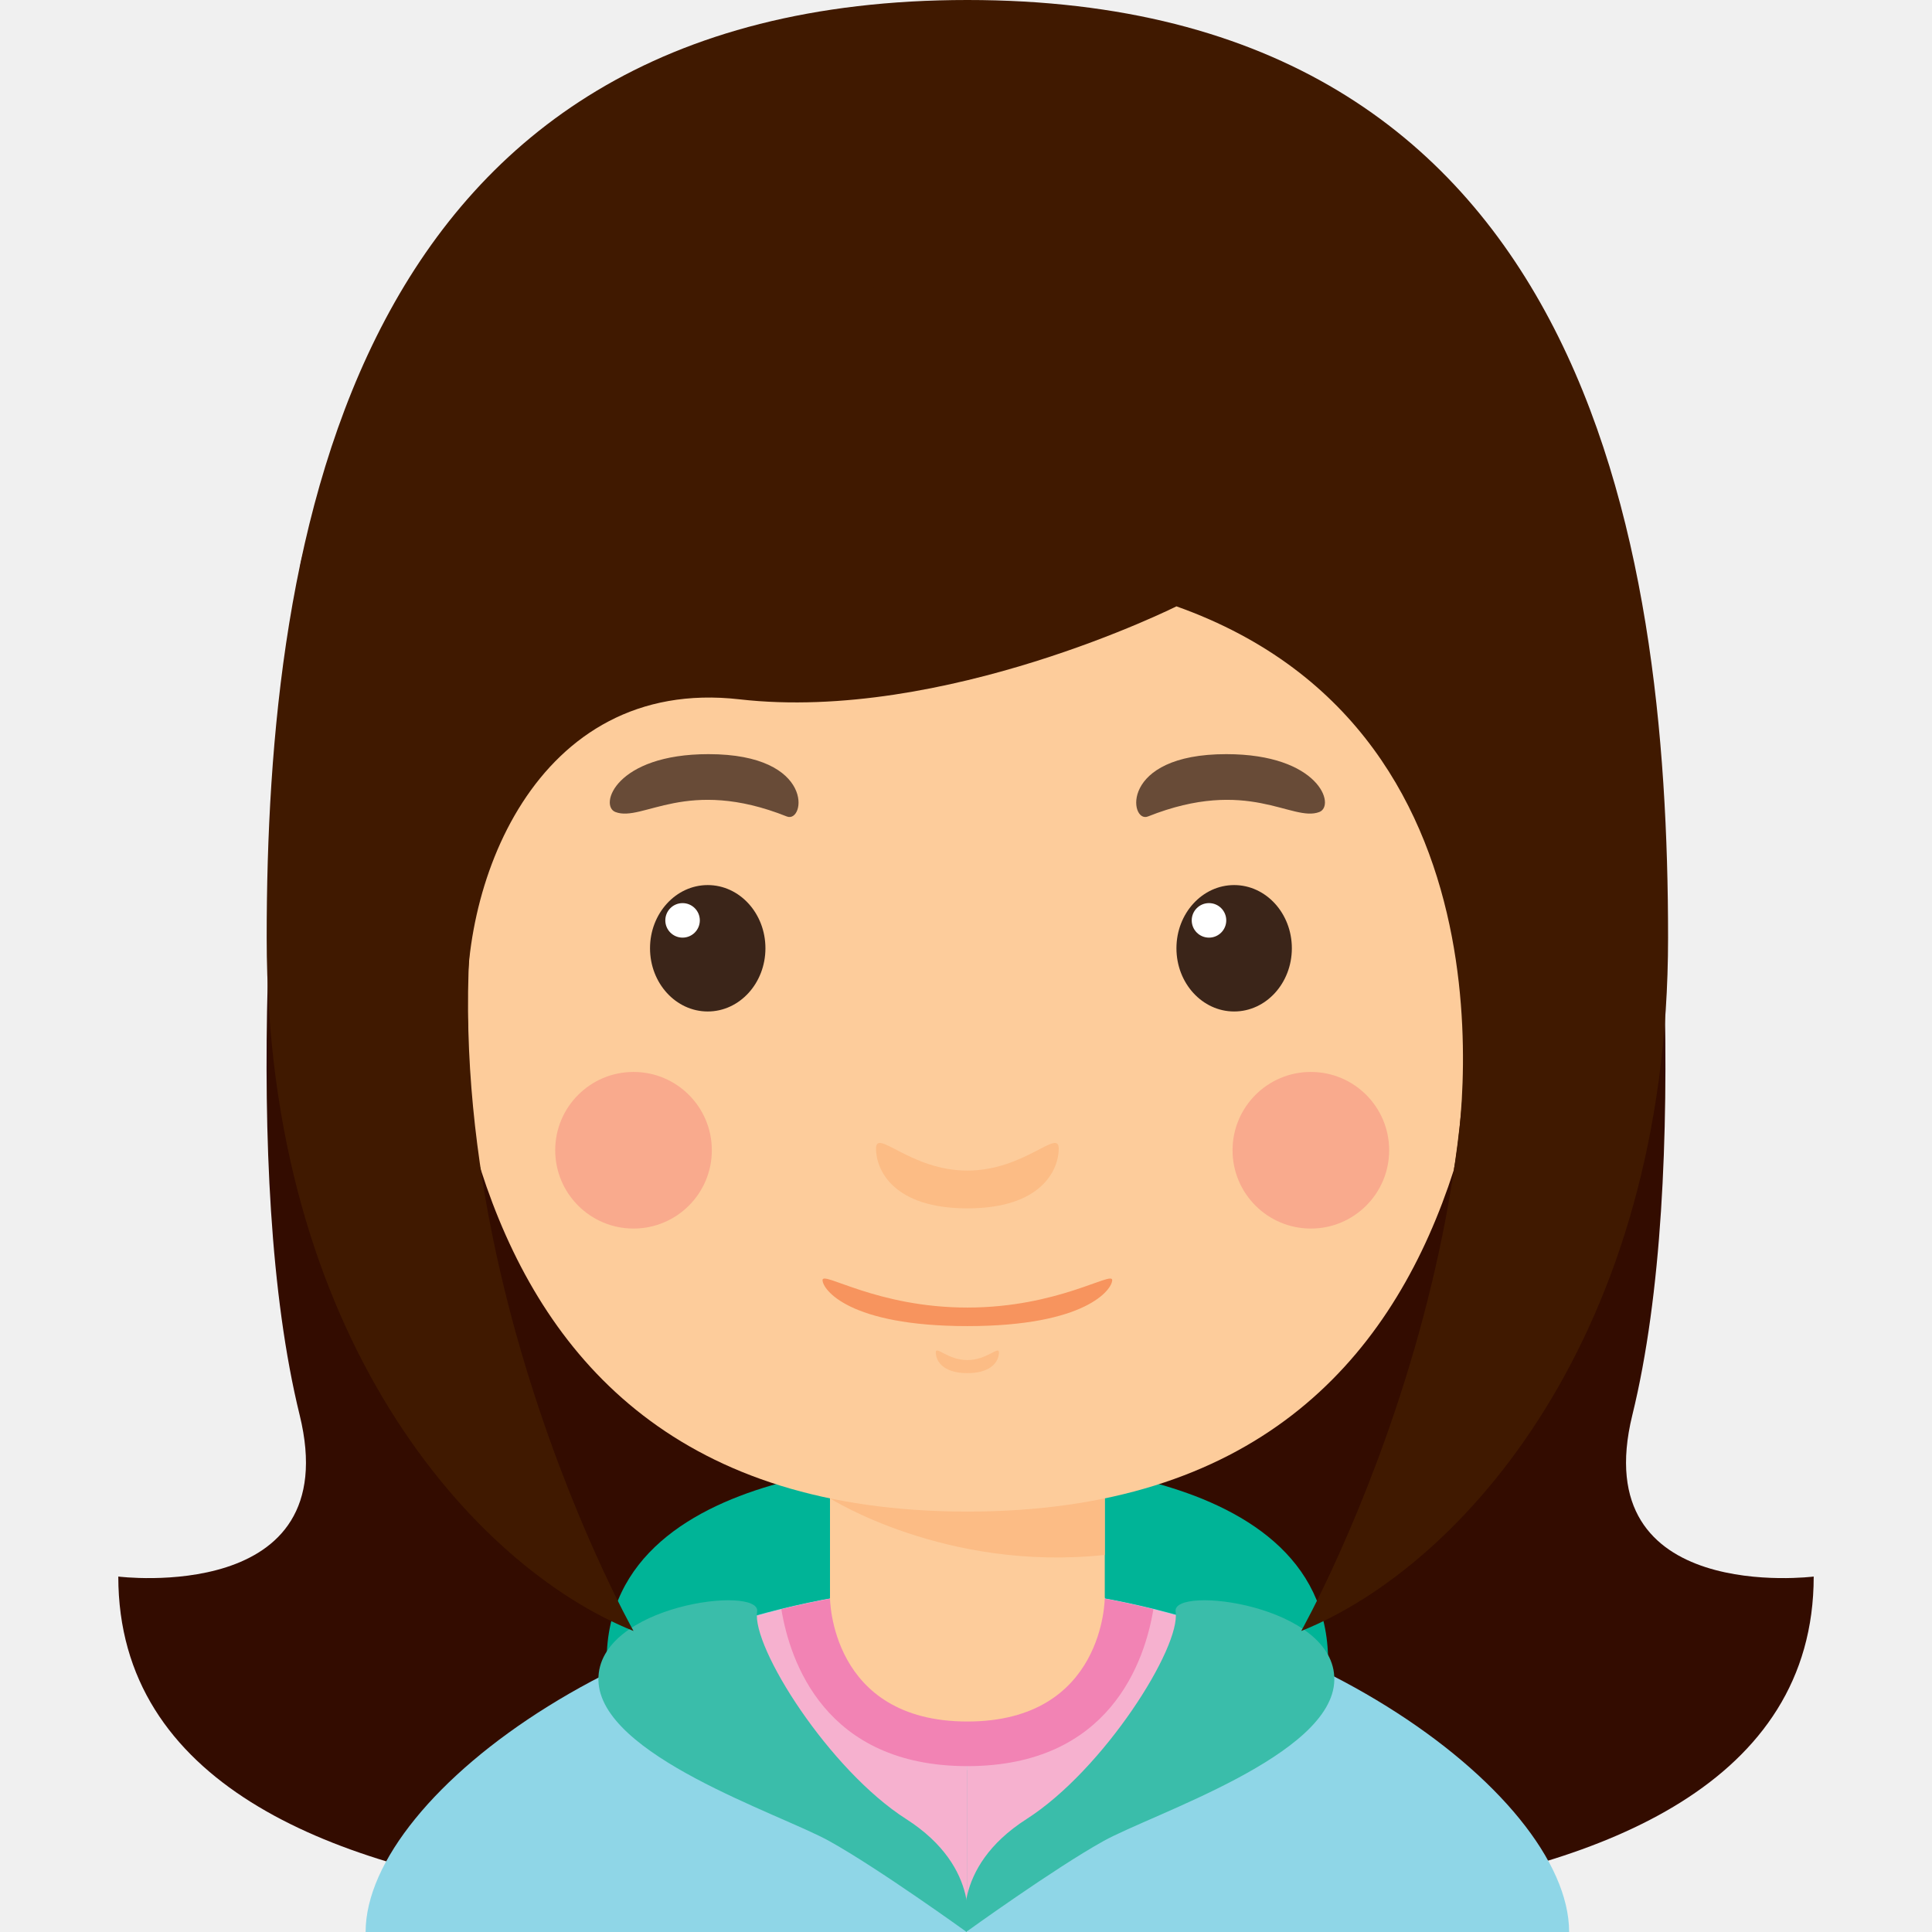
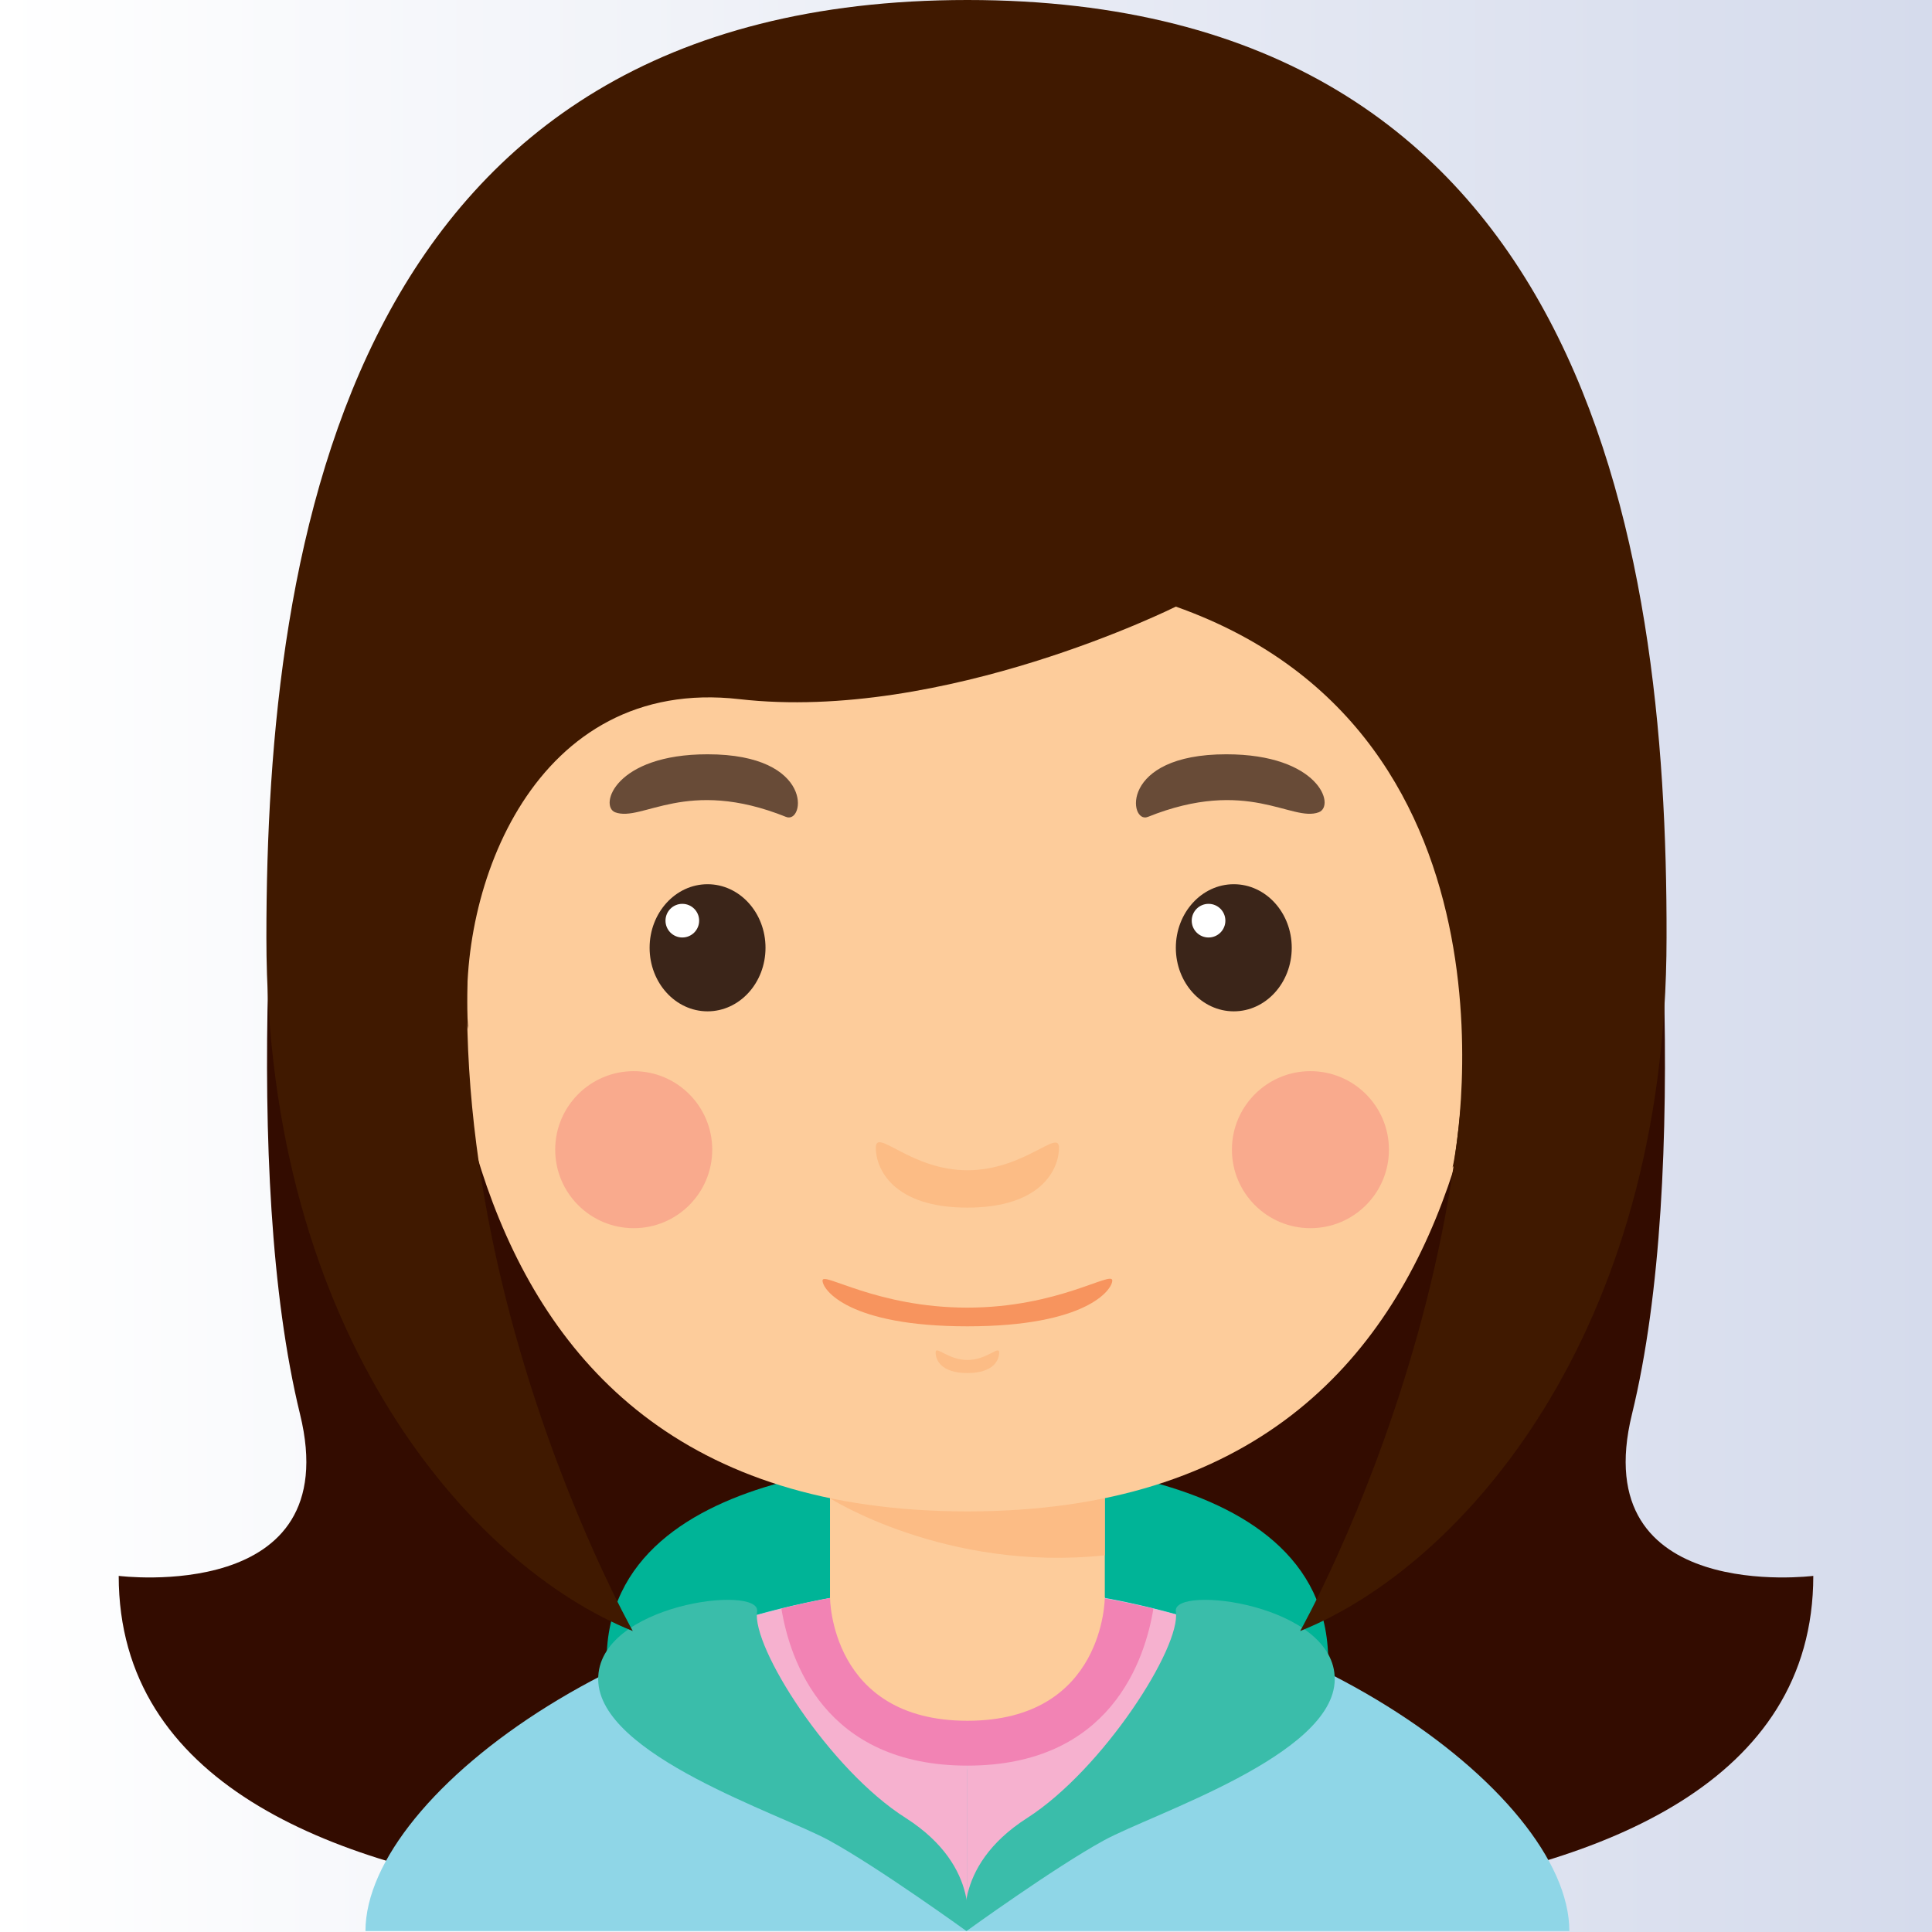
- <svg xmlns="http://www.w3.org/2000/svg" version="1.1" id="Capa_1" x="0px" y="0px" viewBox="0 0 206.676 206.676" style="enable-background:new 0 0 206.676 206.676;" xml:space="preserve">
+ <svg xmlns="http://www.w3.org/2000/svg" version="1.1" id="Capa_1" x="0px" y="0px" viewBox="0 0 206.7 206.7" style="enable-background:new 0 0 206.7 206.7;" xml:space="preserve">
+   <style type="text/css">
+ 	.st0{fill:url(#SVGID_1_);}
+ 	.st1{fill:#330C00;}
+ 	.st2{fill:#00B497;}
+ 	.st3{fill:#FDCC9B;}
+ 	.st4{fill:#FCBC85;}
+ 	.st5{fill:#3B2519;}
+ 	.st6{fill:#FFFFFF;}
+ 	.st7{fill:#684B37;}
+ 	.st8{fill:#F7945E;}
+ 	.st9{fill:#F9AA8D;}
+ 	.st10{fill:#8FD6E7;}
+ 	.st11{fill:#F6B1CF;}
+ 	.st12{fill:#F283B4;}
+ 	.st13{fill:#3ABDAA;}
+ 	.st14{fill:#401900;}
+ </style>
+   <linearGradient id="SVGID_1_" gradientUnits="userSpaceOnUse" x1="0" y1="102.662" x2="206.676" y2="102.662" gradientTransform="matrix(1 0 0 -1 0 206)">
+     <stop offset="0" style="stop-color:#FFFFFF" />
+     <stop offset="1" style="stop-color:#D5DBEC" />
+   </linearGradient>
+   <rect class="st0" width="206.7" height="206.7" />
  <g>
-     <path style="fill:#330C00;" d="M103.485,43.514v160.004c0,0-90.83,9.412-90.83-34.866c0,0,24.397,3.075,19.402-17.273   c-6.332-25.796-2.79-67.574,0-90.408C34.847,38.136,103.485,43.514,103.485,43.514z" />
-     <path style="fill:#330C00;" d="M103.191,43.514v160.004c0,0,90.83,9.412,90.83-34.866c0,0-24.397,3.075-19.402-17.273   c6.332-25.796,2.79-67.574,0-90.408C171.828,38.136,103.191,43.514,103.191,43.514z" />
-     <path style="fill:#00B497;" d="M105.07,179.723v-23.311c0,0,37.002-1.121,37.002,21.274L105.07,179.723z" />
-     <path style="fill:#00B497;" d="M101.9,179.723v-23.311c0,0-37.002-1.121-37.002,21.274L101.9,179.723z" />
+     <path class="st1" d="M103.5,43.5v160c0,0-90.8,9.4-90.8-34.9c0,0,24.4,3.1,19.4-17.3c-6.3-25.8-2.8-67.6,0-90.4   C34.8,38.1,103.5,43.5,103.5,43.5z" />
+     <path class="st1" d="M103.2,43.5v160c0,0,90.8,9.4,90.8-34.9c0,0-24.4,3.1-19.4-17.3c6.3-25.8,2.8-67.6,0-90.4   C171.8,38.1,103.2,43.5,103.2,43.5z" />
+     <path class="st2" d="M105.1,179.7v-23.3c0,0,37-1.1,37,21.3L105.1,179.7z" />
+     <path class="st2" d="M101.9,179.7v-23.3c0,0-37-1.1-37,21.3L101.9,179.7z" />
    <g>
      <g>
-         <rect x="88.788" y="156.41" style="fill:#FDCC9B;" width="29.395" height="32.923" />
-         <path style="fill:#FCBC85;" d="M88.788,160.288c0,0,12.364,7.874,29.395,6.051v-9.929H88.788V160.288z" />
-         <ellipse style="fill:#FCBC85;" cx="46.4" cy="105.36" rx="14.343" ry="16.364" />
-         <ellipse style="fill:#FCBC85;" cx="160.568" cy="105.36" rx="14.343" ry="16.364" />
-         <path style="fill:#FDCC9B;" d="M160.51,74.104c0-24.104-17.637-41.74-57.025-41.74c-39.39,0-57.026,17.637-57.026,41.74     c0,24.104-4.115,87.597,57.026,87.597C164.626,161.701,160.51,98.209,160.51,74.104z" />
+         <rect x="88.8" y="156.4" class="st3" width="29.4" height="32.9" />
+         <path class="st4" d="M88.8,160.3c0,0,12.4,7.9,29.4,6.1v-9.9H88.8V160.3z" />
+         <ellipse class="st4" cx="46.4" cy="105.4" rx="14.3" ry="16.4" />
+         <ellipse class="st4" cx="160.6" cy="105.4" rx="14.3" ry="16.4" />
+         <path class="st3" d="M160.5,74.1c0-24.1-17.6-41.7-57-41.7c-39.4,0-57,17.6-57,41.7c0,24.1-4.1,87.6,57,87.6     C164.6,161.7,160.5,98.2,160.5,74.1z" />
        <g>
          <g>
-             <ellipse style="fill:#3B2519;" cx="75.709" cy="101.442" rx="6.173" ry="6.761" />
-             <circle style="fill:#FFFFFF;" cx="73.018" cy="98.457" r="1.846" />
+             <ellipse class="st5" cx="75.7" cy="101.4" rx="6.2" ry="6.8" />
+             <circle class="st6" cx="73" cy="98.5" r="1.8" />
          </g>
-           <path style="fill:#684B37;" d="M65.834,86.865c2.919,1.117,7.606-3.799,18.336,0.478c1.955,0.78,3.123-6.668-8.378-6.668      C65.834,80.675,64.07,86.189,65.834,86.865z" />
+           <path class="st7" d="M65.8,86.9c2.9,1.1,7.6-3.8,18.3,0.5c2,0.8,3.1-6.7-8.4-6.7C65.8,80.7,64.1,86.2,65.8,86.9z" />
          <g>
-             <ellipse style="fill:#3B2519;" cx="132.023" cy="101.442" rx="6.173" ry="6.761" />
-             <circle style="fill:#FFFFFF;" cx="129.332" cy="98.457" r="1.847" />
+             <ellipse class="st5" cx="132" cy="101.4" rx="6.2" ry="6.8" />
+             <circle class="st6" cx="129.3" cy="98.5" r="1.8" />
          </g>
-           <path style="fill:#684B37;" d="M141.135,86.865c-2.919,1.117-7.605-3.799-18.335,0.478c-1.955,0.78-3.123-6.668,8.378-6.668      C141.135,80.675,142.899,86.189,141.135,86.865z" />
+           <path class="st7" d="M141.1,86.9c-2.9,1.1-7.6-3.8-18.3,0.5c-2,0.8-3.1-6.7,8.4-6.7C141.1,80.7,142.9,86.2,141.1,86.9z" />
        </g>
-         <path style="fill:#FCBC85;" d="M103.485,125.223c-6.1,0-9.774-4.557-9.774-2.352c0,2.204,1.764,6.394,9.774,6.394     c8.01,0,9.773-4.189,9.773-6.394C113.258,120.666,109.584,125.223,103.485,125.223z" />
-         <path style="fill:#FCBC85;" d="M103.485,145.493c-2.11,0-3.381-1.576-3.381-0.813s0.61,2.212,3.381,2.212s3.38-1.449,3.38-2.212     S105.594,145.493,103.485,145.493z" />
-         <path style="fill:#F7945E;" d="M103.485,139.876c-9.669,0-15.493-3.938-15.493-2.94c0,0.997,2.796,4.924,15.493,4.924     c12.697,0,15.493-3.927,15.493-4.924C118.978,135.939,113.153,139.876,103.485,139.876z" />
+         <path class="st4" d="M103.5,125.2c-6.1,0-9.8-4.6-9.8-2.4c0,2.2,1.8,6.4,9.8,6.4s9.8-4.2,9.8-6.4     C113.3,120.7,109.6,125.2,103.5,125.2z" />
+         <path class="st4" d="M103.5,145.5c-2.1,0-3.4-1.6-3.4-0.8s0.6,2.2,3.4,2.2s3.4-1.4,3.4-2.2S105.6,145.5,103.5,145.5z" />
+         <path class="st8" d="M103.5,139.9c-9.7,0-15.5-3.9-15.5-2.9c0,1,2.8,4.9,15.5,4.9s15.5-3.9,15.5-4.9     C119,135.9,113.2,139.9,103.5,139.9z" />
      </g>
-       <circle style="fill:#F9AA8D;" cx="67.771" cy="123.048" r="8.377" />
-       <circle style="fill:#F9AA8D;" cx="140.229" cy="123.048" r="8.377" />
+       <circle class="st9" cx="67.8" cy="123" r="8.4" />
+       <circle class="st9" cx="140.2" cy="123" r="8.4" />
    </g>
-     <path style="fill:#8FD6E7;" d="M103.485,169.638v37.038H39.112C39.112,191.685,69.681,169.638,103.485,169.638z" />
-     <path style="fill:#8FD6E7;" d="M103.485,169.638v37.038h64.372C167.857,191.685,137.289,169.638,103.485,169.638z" />
-     <path style="fill:#F6B1CF;" d="M103.485,204.999v-35.361c-9.417,0-18.551,1.752-26.874,4.544L103.485,204.999z" />
-     <path style="fill:#F6B1CF;" d="M103.485,204.999v-35.361c9.416,0,18.55,1.752,26.874,4.544L103.485,204.999z" />
-     <path style="fill:#F283B4;" d="M103.485,169.638c-6.849,0-13.545,0.939-19.9,2.507c0.905,5.501,4.62,16.787,19.9,16.787   c15.279,0,18.994-11.286,19.899-16.787C117.03,170.576,110.334,169.638,103.485,169.638z" />
-     <path style="fill:#FDCC9B;" d="M88.788,170.92c0,0-0.001,13.239,14.697,13.239c14.697,0,14.697-13.239,14.697-13.239   S102.933,165.368,88.788,170.92z" />
-     <path style="fill:#3ABDAA;" d="M80.992,172.401c0.44-2.861-17.119-0.752-16.976,7.321c0.145,8.073,19.401,14.284,24.692,17.224   c5.291,2.939,14.697,9.729,14.697,9.729s1.764-6.82-6.467-12.082C88.709,189.333,80.404,176.223,80.992,172.401z" />
-     <path style="fill:#3ABDAA;" d="M125.763,172.401c-0.44-2.861,17.119-0.752,16.976,7.321c-0.145,8.073-19.401,14.284-24.692,17.224   c-5.291,2.939-14.697,9.729-14.697,9.729s-1.764-6.82,6.467-12.082C118.046,189.333,126.351,176.223,125.763,172.401z" />
-     <path style="fill:#401900;" d="M103.485,0C37.346,0,28.528,57.747,28.528,100.303c0,42.557,22.031,67.27,39.243,74.172   c0,0-27.485-48.708-13.964-93.8c11.063-36.894,49.678-26,49.678-26s38.613-10.895,49.677,26c13.521,45.092-13.964,93.8-13.964,93.8   c17.213-6.902,39.244-31.615,39.244-74.172C178.442,57.747,169.624,0,103.485,0z" />
-     <path style="fill:#401900;" d="M125.85,64.864c0,0-24.824,12.444-46.746,9.946c-21.921-2.499-30.341,20.228-29.003,35.269   l-7.316-33.476l13.228-26.485l37.698-19.4l35.621,1.646l16.893,14.668l14.344,17.832l10.083,11.739l-4.851,36.126l-10.268,12.349   C155.534,125.078,164.824,78.728,125.85,64.864z" />
+     <path class="st10" d="M103.5,169.6v37H39.1C39.1,191.7,69.7,169.6,103.5,169.6z" />
+     <path class="st10" d="M103.5,169.6v37h64.4C167.9,191.7,137.3,169.6,103.5,169.6z" />
+     <path class="st11" d="M103.5,205v-35.4c-9.4,0-18.6,1.8-26.9,4.5L103.5,205z" />
+     <path class="st11" d="M103.5,205v-35.4c9.4,0,18.6,1.8,26.9,4.5L103.5,205z" />
+     <path class="st12" d="M103.5,169.6c-6.8,0-13.5,0.9-19.9,2.5c0.9,5.5,4.6,16.8,19.9,16.8c15.3,0,19-11.3,19.9-16.8   C117,170.6,110.3,169.6,103.5,169.6z" />
+     <path class="st3" d="M88.8,170.9c0,0,0,13.2,14.7,13.2c14.7,0,14.7-13.2,14.7-13.2S102.9,165.4,88.8,170.9z" />
+     <path class="st13" d="M81,172.4c0.4-2.9-17.1-0.8-17,7.3c0.1,8.1,19.4,14.3,24.7,17.2c5.3,2.9,14.7,9.7,14.7,9.7s1.8-6.8-6.5-12.1   C88.7,189.3,80.4,176.2,81,172.4z" />
+     <path class="st13" d="M125.8,172.4c-0.4-2.9,17.1-0.8,17,7.3c-0.1,8.1-19.4,14.3-24.7,17.2c-5.3,2.9-14.7,9.7-14.7,9.7   s-1.8-6.8,6.5-12.1C118,189.3,126.4,176.2,125.8,172.4z" />
+     <path class="st14" d="M103.5,0c-66.1,0-75,57.7-75,100.3c0,42.6,22,67.3,39.2,74.2c0,0-27.5-48.7-14-93.8   c11.1-36.9,49.7-26,49.7-26s38.6-10.9,49.7,26c13.5,45.1-14,93.8-14,93.8c17.2-6.9,39.2-31.6,39.2-74.2C178.4,57.7,169.6,0,103.5,0   z" />
+     <path class="st14" d="M125.8,64.9c0,0-24.8,12.4-46.7,9.9c-21.9-2.5-30.3,20.2-29,35.3l-7.3-33.5L56,50.1l37.7-19.4l35.6,1.6   L146.2,47l14.3,17.8l10.1,11.7l-4.9,36.1l-10.3,12.3C155.5,125.1,164.8,78.7,125.8,64.9z" />
  </g>
-   <g>
- </g>
-   <g>
- </g>
-   <g>
- </g>
-   <g>
- </g>
-   <g>
- </g>
-   <g>
- </g>
-   <g>
- </g>
-   <g>
- </g>
-   <g>
- </g>
-   <g>
- </g>
-   <g>
- </g>
-   <g>
- </g>
-   <g>
- </g>
-   <g>
- </g>
-   <g>
- </g>
</svg>
